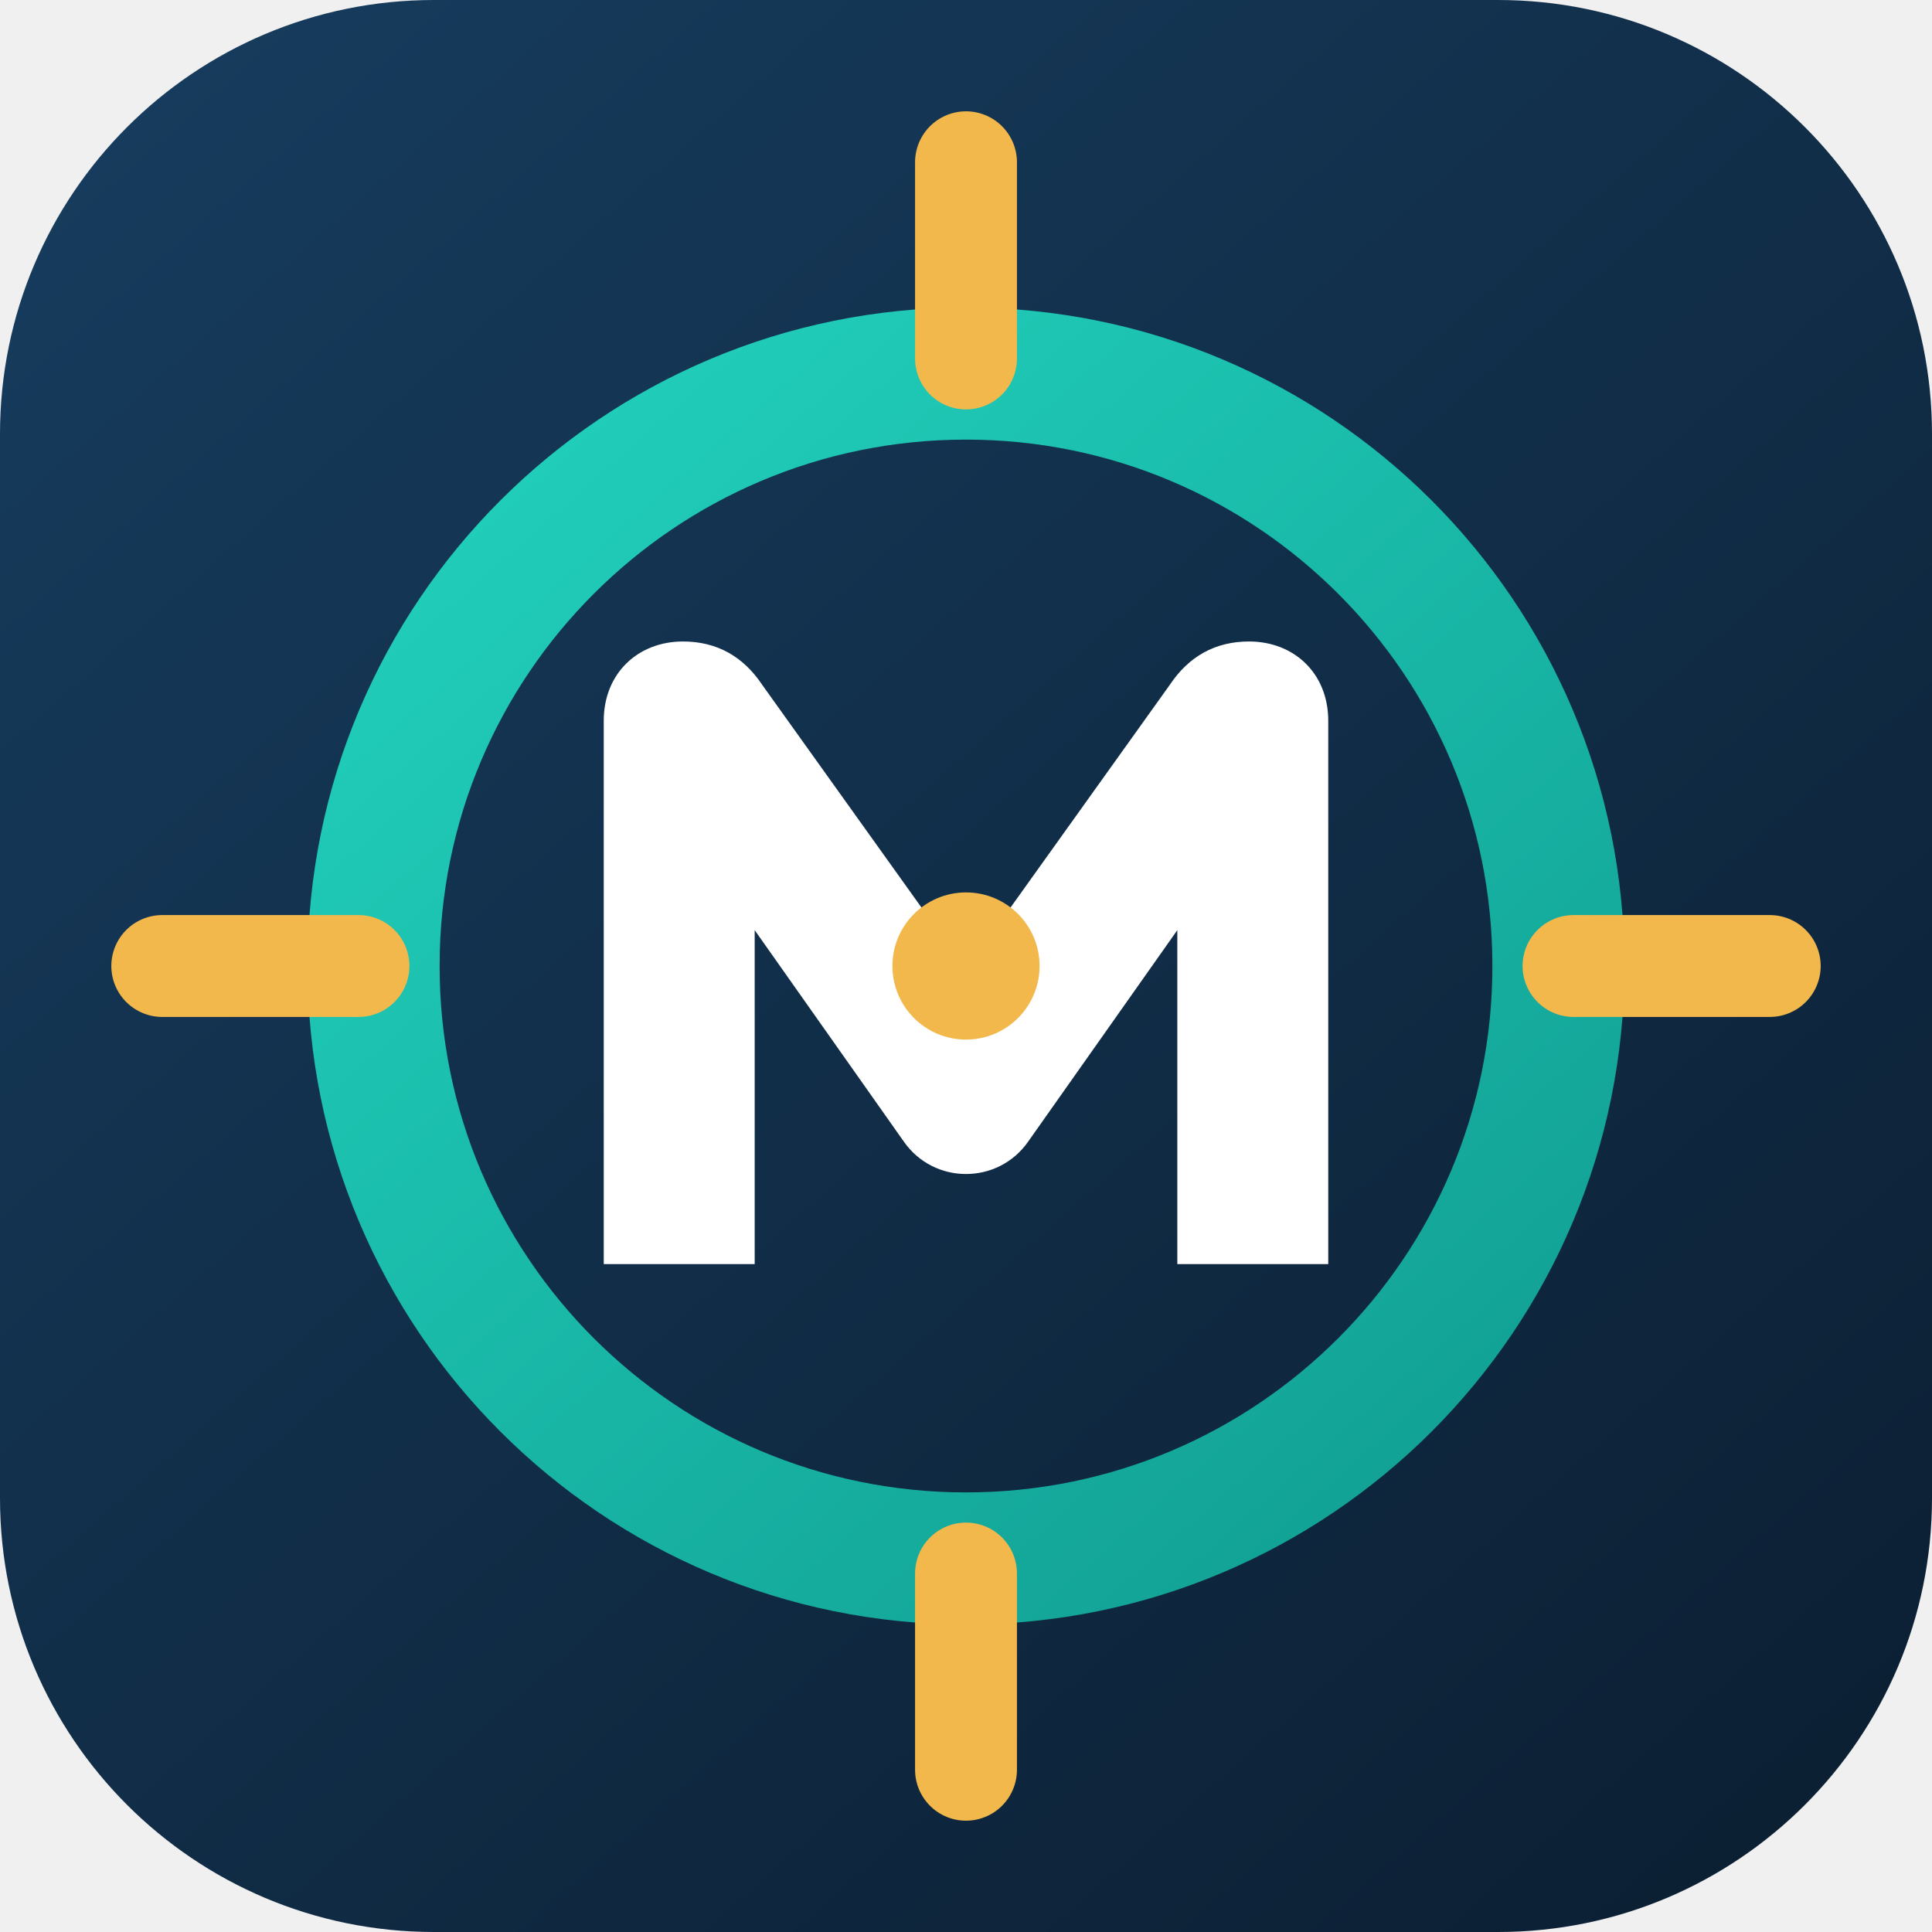
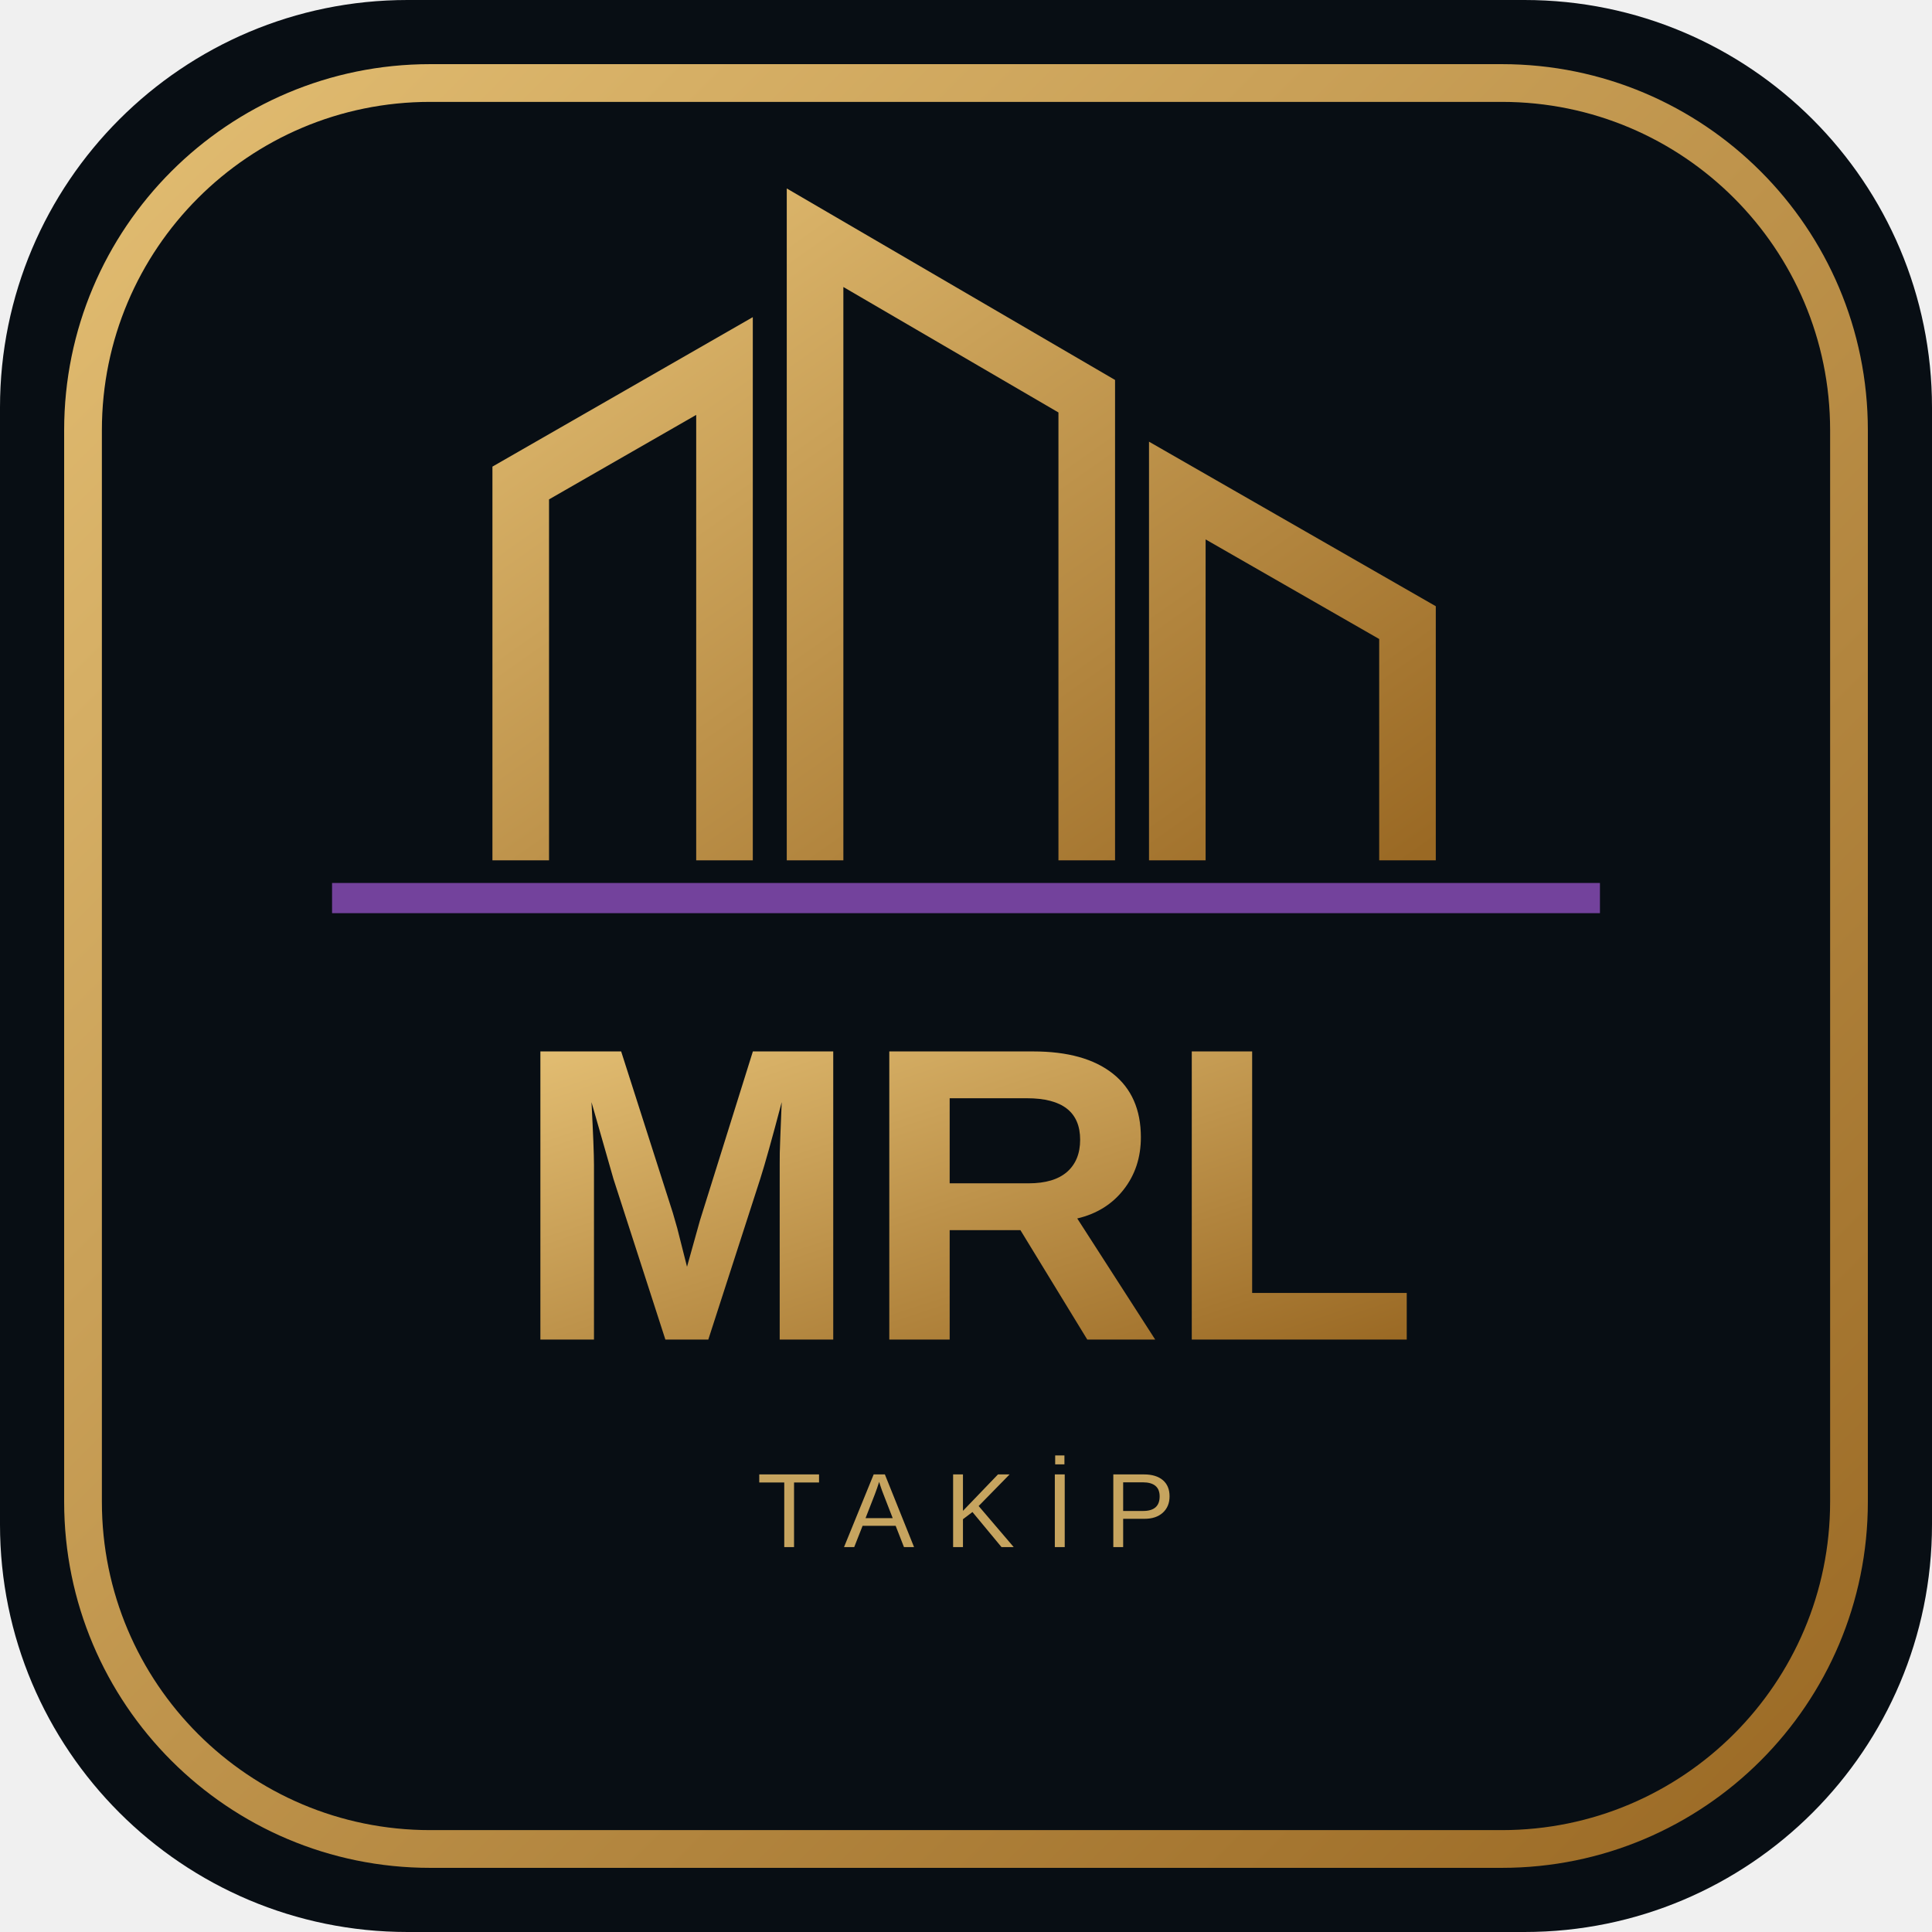
- <svg xmlns="http://www.w3.org/2000/svg" viewBox="0 0 1024 1024">
+ <svg xmlns="http://www.w3.org/2000/svg" viewBox="0 0 512 512">
  <defs>
-     <linearGradient id="bg" x1="90" y1="40" x2="920" y2="980" gradientUnits="userSpaceOnUse">
-       <stop stop-color="#163B5C" />
-       <stop offset="1" stop-color="#0C2034" />
-     </linearGradient>
-     <linearGradient id="ring" x1="220" y1="170" x2="820" y2="850" gradientUnits="userSpaceOnUse">
-       <stop stop-color="#22D3BD" />
-       <stop offset="1" stop-color="#109C91" />
+     <linearGradient id="g" x2="1" y2="1">
+       <stop stop-color="#e2bd72" />
+       <stop offset="1" stop-color="#9a6924" />
    </linearGradient>
  </defs>
-   <rect width="1024" height="1024" rx="230" fill="url(#bg)" />
-   <circle cx="512" cy="512" r="314" fill="none" stroke="url(#ring)" stroke-width="70" />
-   <path d="M512 86v104M512 834v104M86 512h104M834 512h104" stroke="#F2B84B" stroke-width="54" stroke-linecap="round" />
-   <path d="M320 670V382c0-25 18-42 42-42 18 0 32 8 42 23l108 151 108-151c10-15 24-23 42-23 24 0 42 17 42 42v288h-80V493l-79 112c-16 23-50 23-66 0l-79-112v177h-80Z" fill="#fff" />
-   <circle cx="512" cy="512" r="39" fill="#F2B84B" />
+   <rect width="512" height="512" rx="108" fill="#080e14" />
+   <rect x="22" y="22" width="468" height="468" rx="92" fill="none" stroke="url(#g)" stroke-width="10" />
+   <path d="M138 228V128l54-31v131m24 0V63l72 42v123m24 0V130l61 35v63" fill="none" stroke="url(#g)" stroke-width="15" />
+   <path d="M88 238h336" stroke="#73429c" stroke-width="8" />
+   <text x="256" y="355" text-anchor="middle" font-family="Arial" font-size="111" font-weight="800" fill="url(#g)">MRL</text>
+   <text x="256" y="410" text-anchor="middle" font-family="Arial" font-size="28" letter-spacing="8" fill="#c6a45f">TAKİP</text>
</svg>
